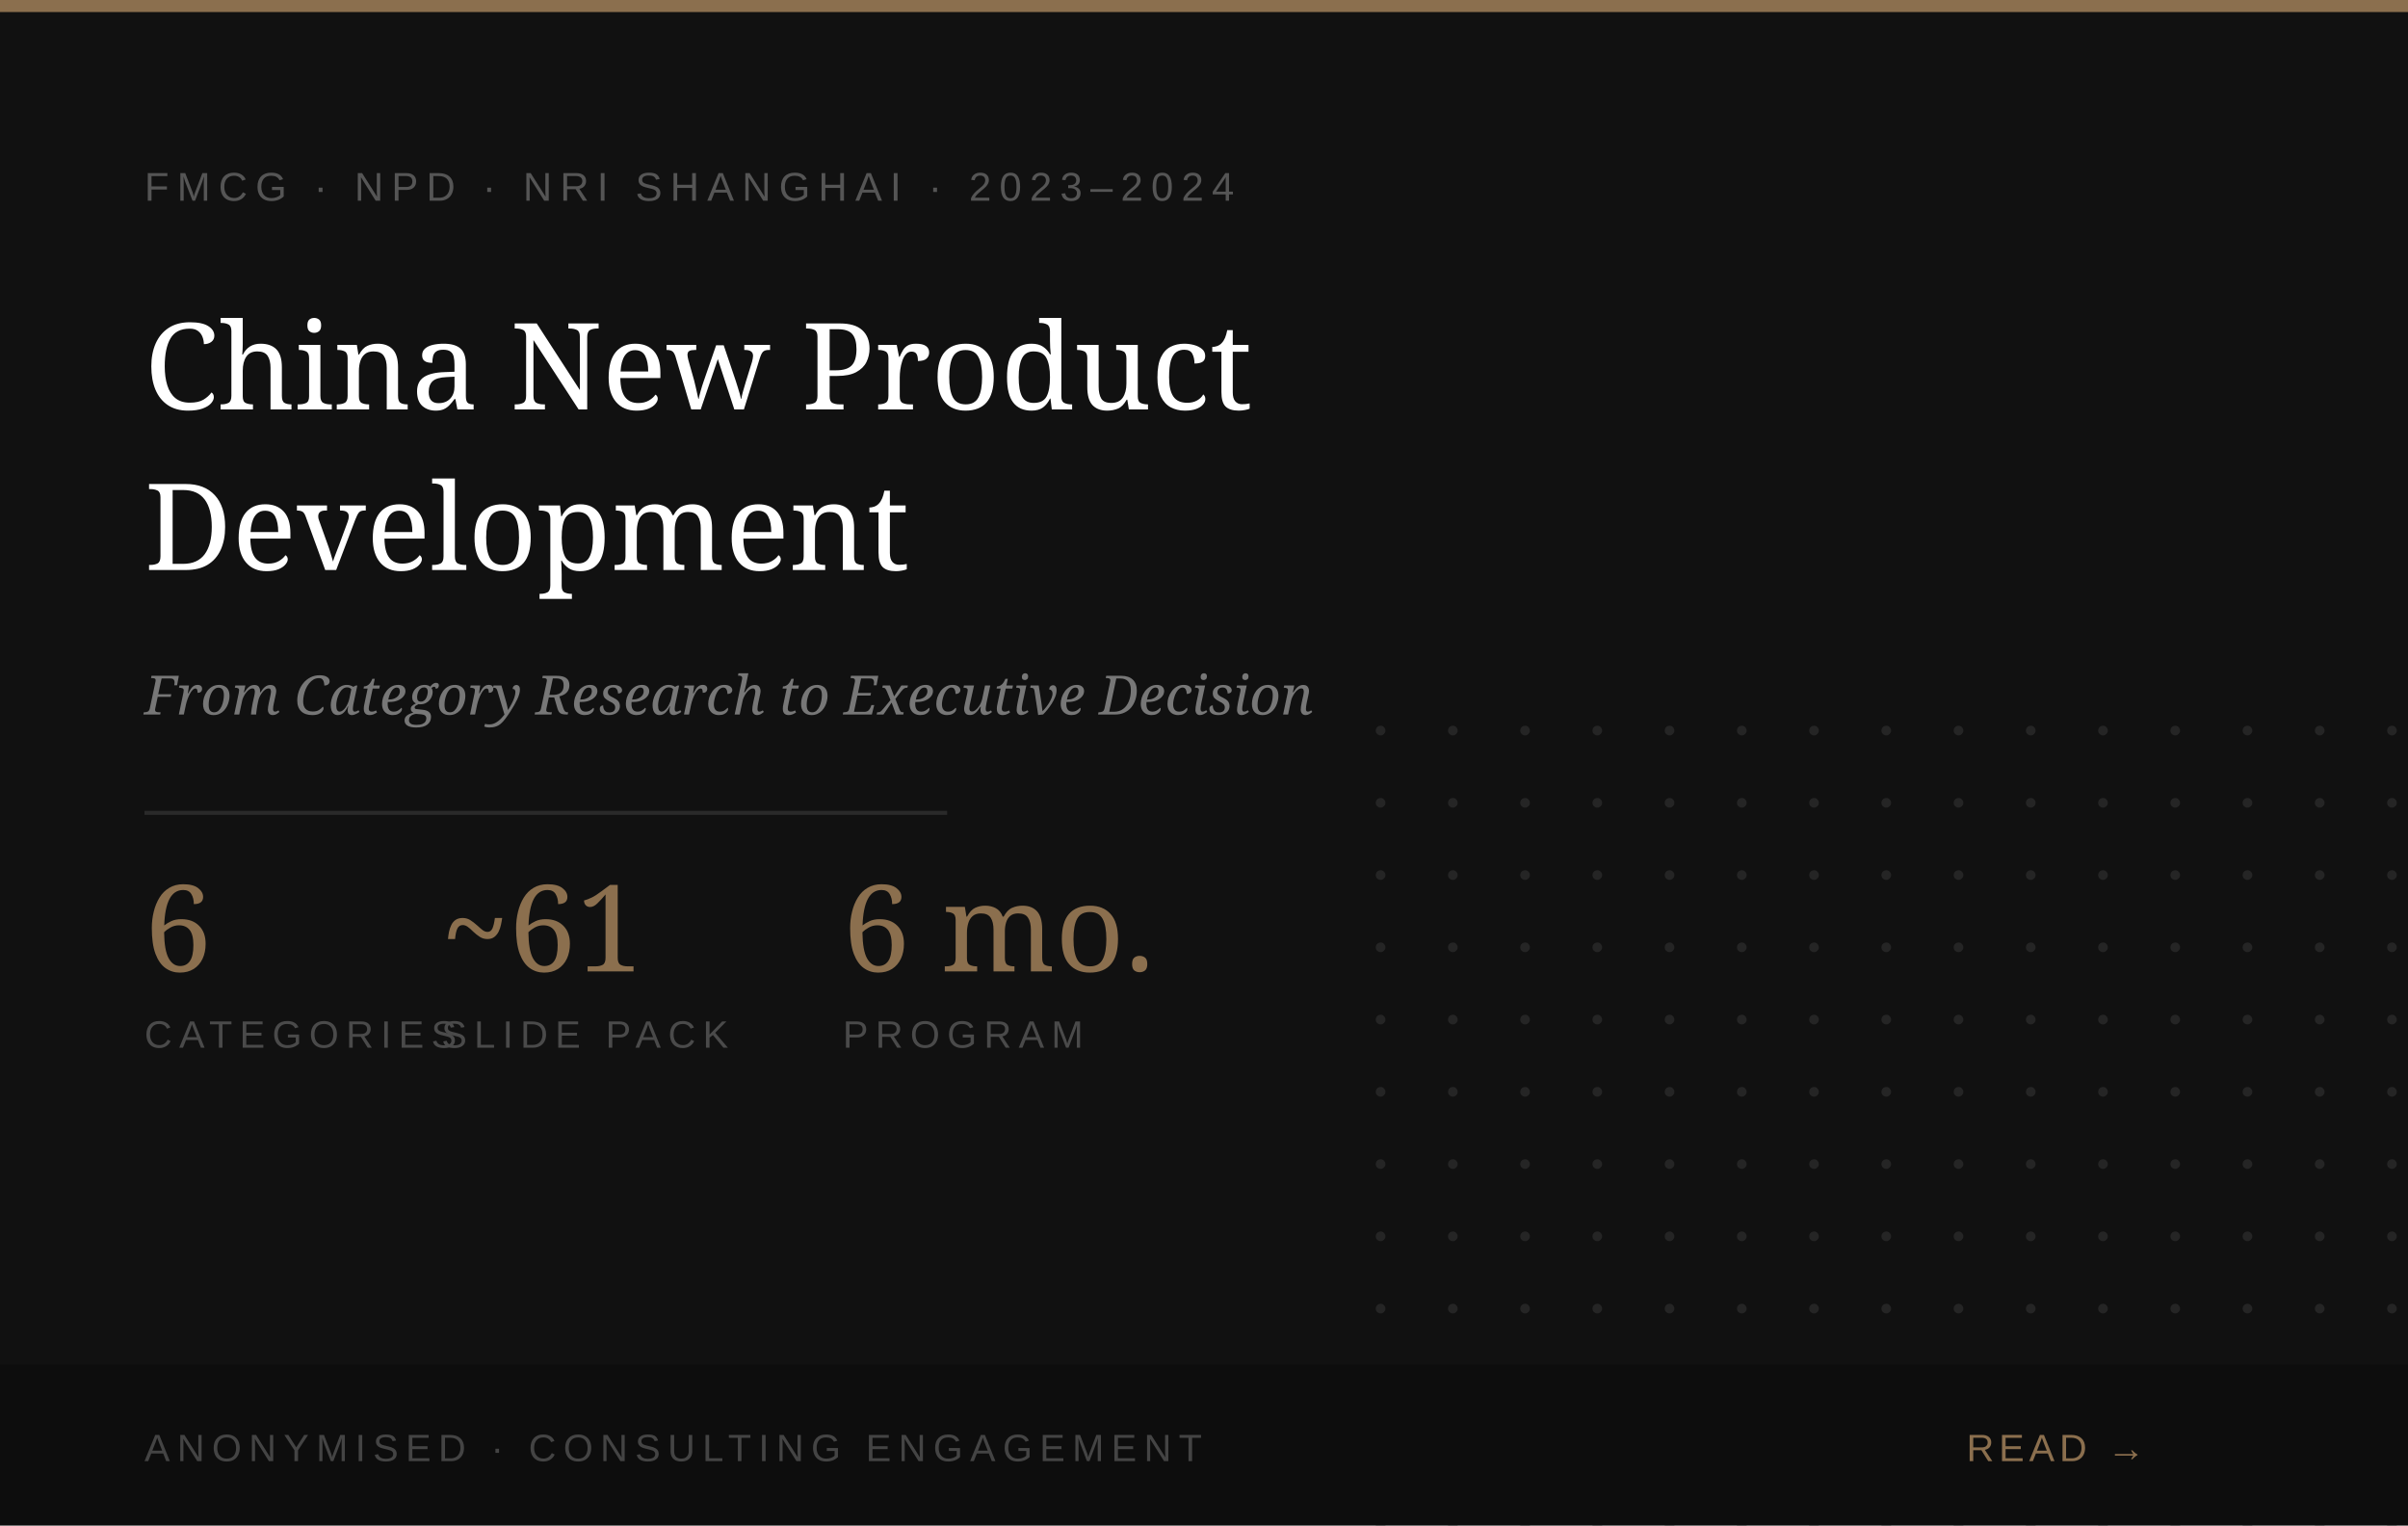
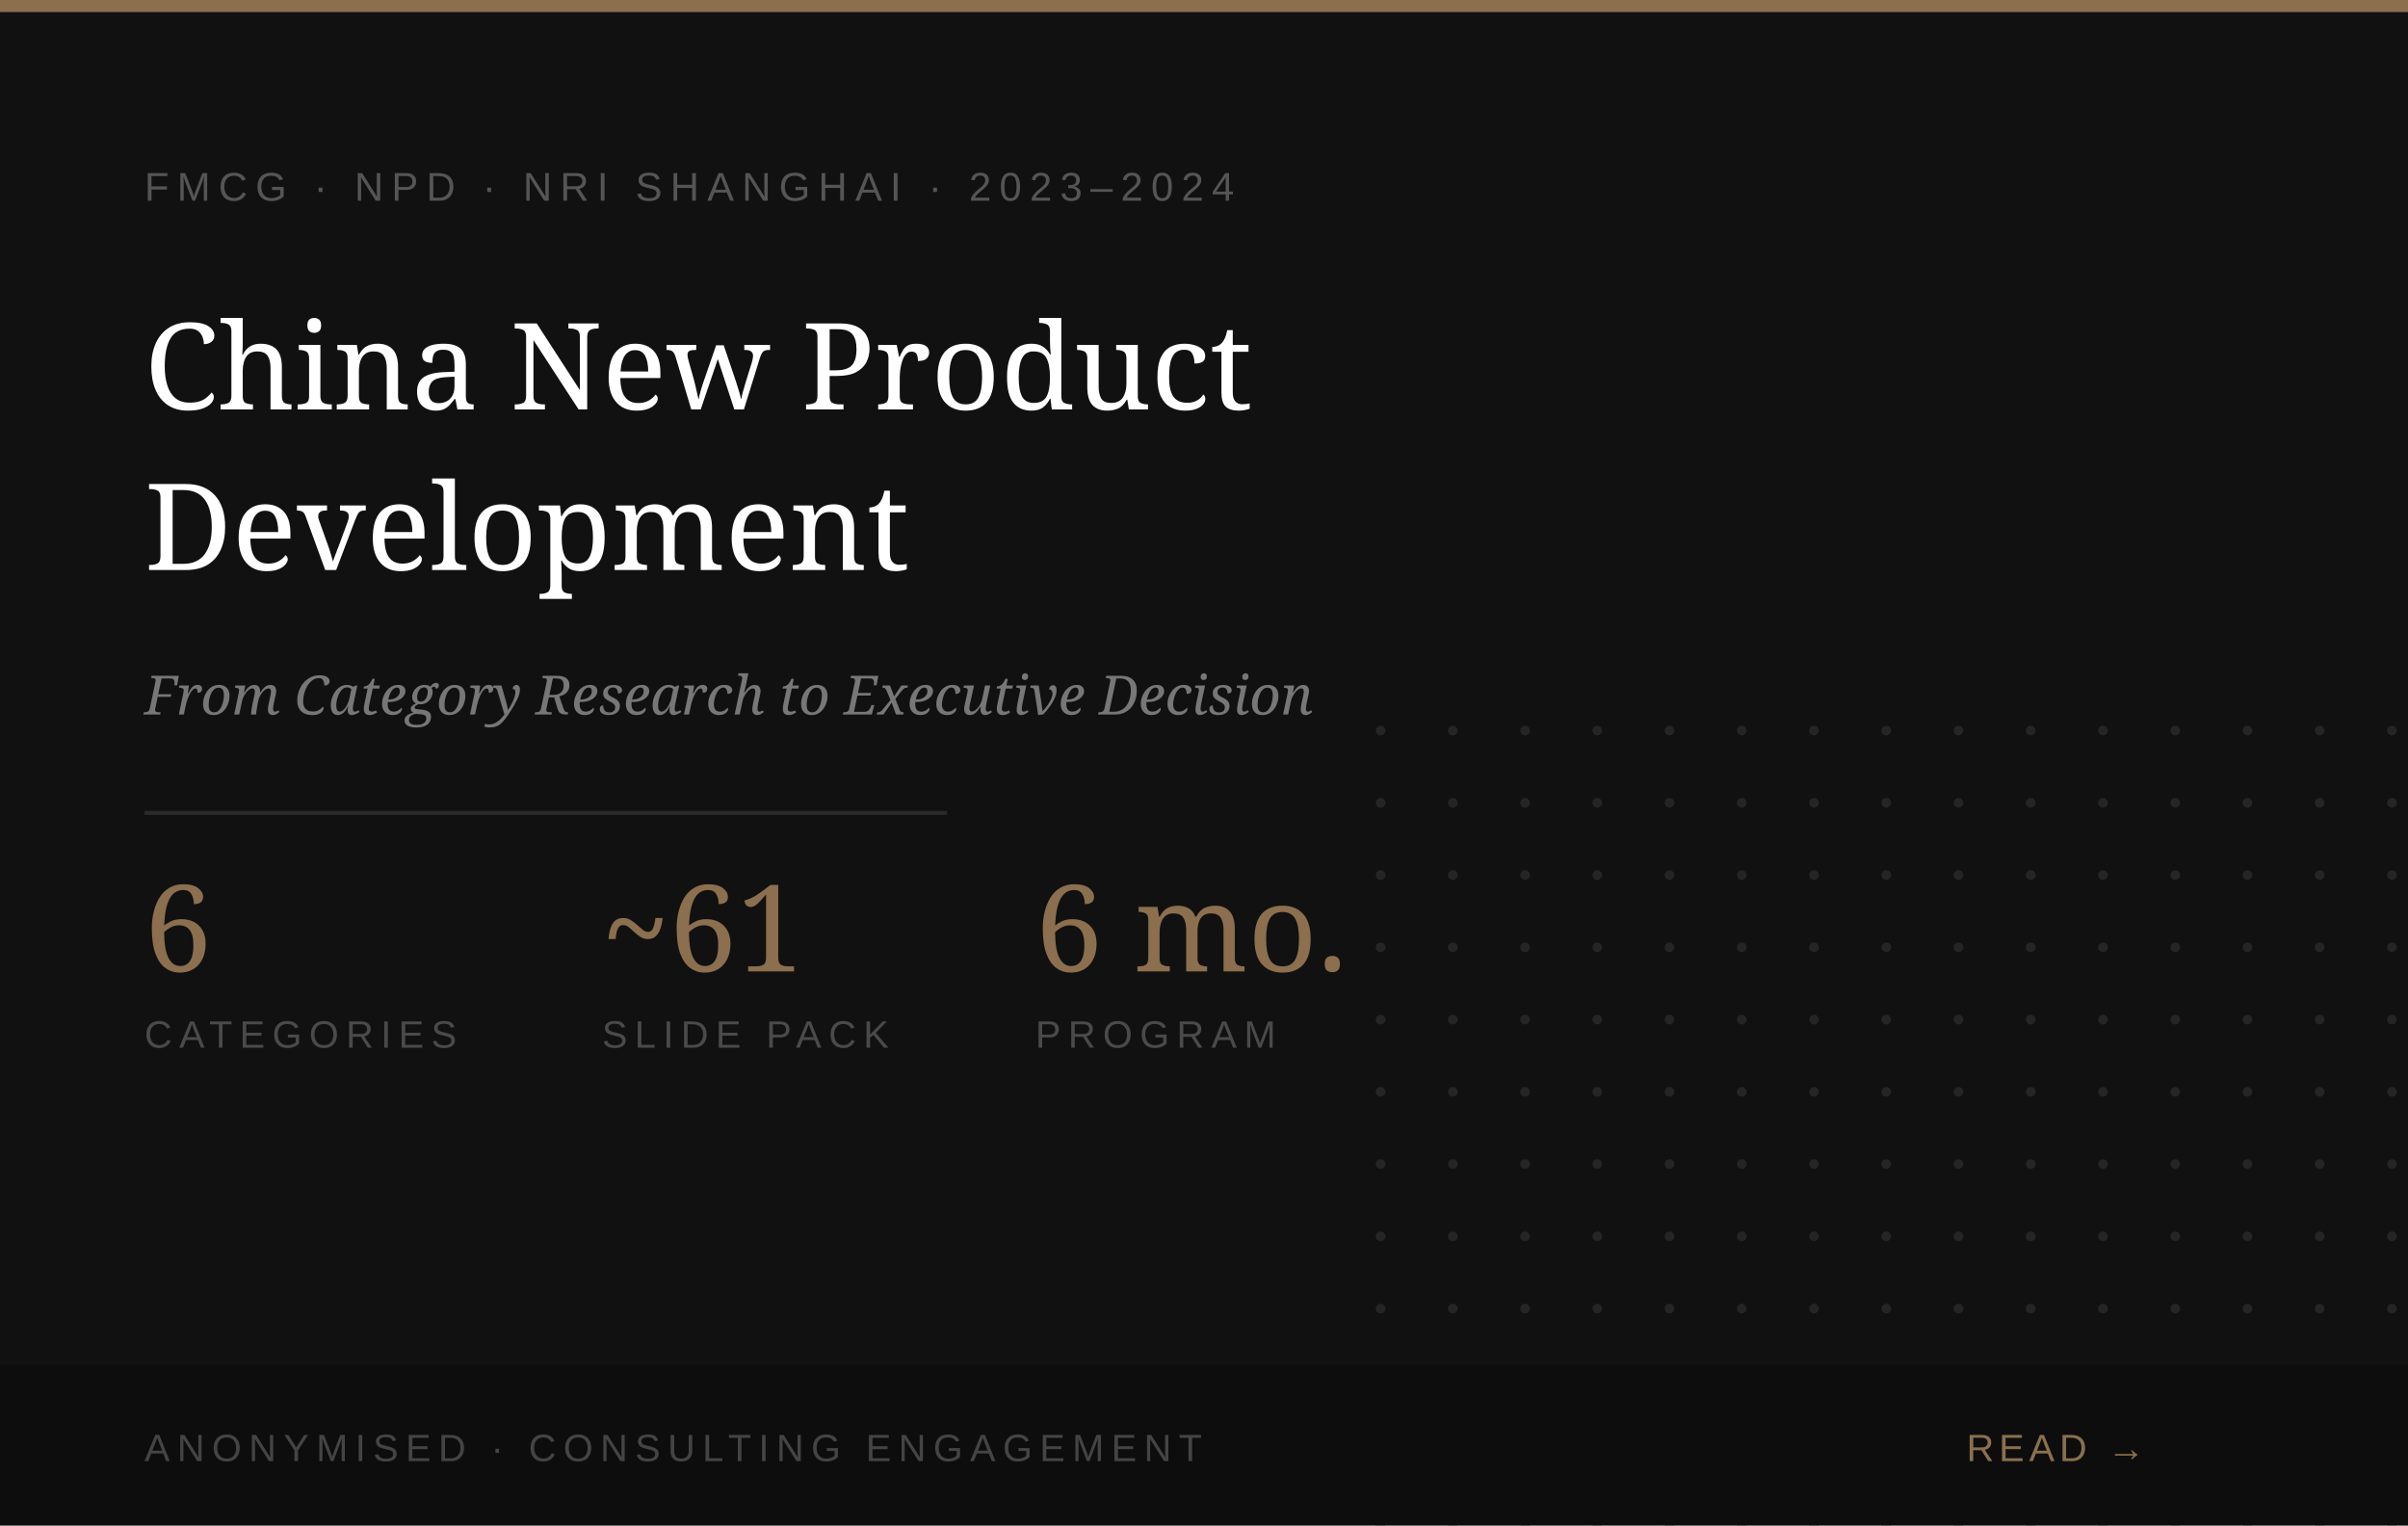
<svg xmlns="http://www.w3.org/2000/svg" viewBox="0 0 600 380" width="600" height="380">
  <defs>
    <pattern id="dots" x="0" y="0" width="18" height="18" patternUnits="userSpaceOnUse">
      <circle cx="2" cy="2" r="1.2" fill="#2a2a2a" />
    </pattern>
  </defs>
  <rect width="600" height="380" fill="#111" />
  <rect x="340" y="180" width="260" height="200" fill="url(#dots)" opacity="0.8" />
  <rect x="0" y="0" width="600" height="3" fill="#8B6F4E" />
  <text x="36" y="50" font-size="10" fill="#555" font-family="Arial,sans-serif" letter-spacing="2">FMCG · NPD · NRI SHANGHAI · 2023–2024</text>
  <text x="36" y="102" font-size="30" font-weight="400" fill="#ffffff" font-family="Georgia,serif">China New Product</text>
  <text x="36" y="142" font-size="30" font-weight="400" fill="#ffffff" font-family="Georgia,serif">Development</text>
  <text x="36" y="178" font-size="13.5" fill="#777" font-family="Georgia,serif" font-style="italic">From Category Research to Executive Decision</text>
  <rect x="36" y="202" width="200" height="1" fill="#2a2a2a" />
  <text x="36" y="242" font-size="30" font-weight="400" fill="#8B6F4E" font-family="Georgia,serif">6</text>
  <text x="36" y="261" font-size="9.5" fill="#4a4a4a" font-family="Arial,sans-serif" letter-spacing="1.8">CATEGORIES</text>
-   <text x="110" y="242" font-size="30" font-weight="400" fill="#8B6F4E" font-family="Georgia,serif">~61</text>
-   <text x="110" y="261" font-size="9.5" fill="#4a4a4a" font-family="Arial,sans-serif" letter-spacing="1.8">SLIDE PACK</text>
-   <text x="210" y="242" font-size="30" font-weight="400" fill="#8B6F4E" font-family="Georgia,serif">6 mo.</text>
-   <text x="210" y="261" font-size="9.5" fill="#4a4a4a" font-family="Arial,sans-serif" letter-spacing="1.8">PROGRAM</text>
+   <text x="150" y="242" font-size="30" font-weight="400" fill="#8B6F4E" font-family="Georgia,serif">~61</text>
+   <text x="150" y="261" font-size="9.5" fill="#4a4a4a" font-family="Arial,sans-serif" letter-spacing="1.8">SLIDE PACK</text>
+   <text x="258" y="242" font-size="30" font-weight="400" fill="#8B6F4E" font-family="Georgia,serif">6 mo.</text>
+   <text x="258" y="261" font-size="9.5" fill="#4a4a4a" font-family="Arial,sans-serif" letter-spacing="1.8">PROGRAM</text>
  <rect x="0" y="340" width="600" height="40" fill="#0d0d0d" />
  <text x="36" y="364" font-size="9.5" fill="#444" font-family="Arial,sans-serif" letter-spacing="1.8">ANONYMISED · CONSULTING ENGAGEMENT</text>
  <text x="490" y="364" font-size="9.5" fill="#8B6F4E" font-family="Arial,sans-serif" letter-spacing="1.2">READ →</text>
</svg>
